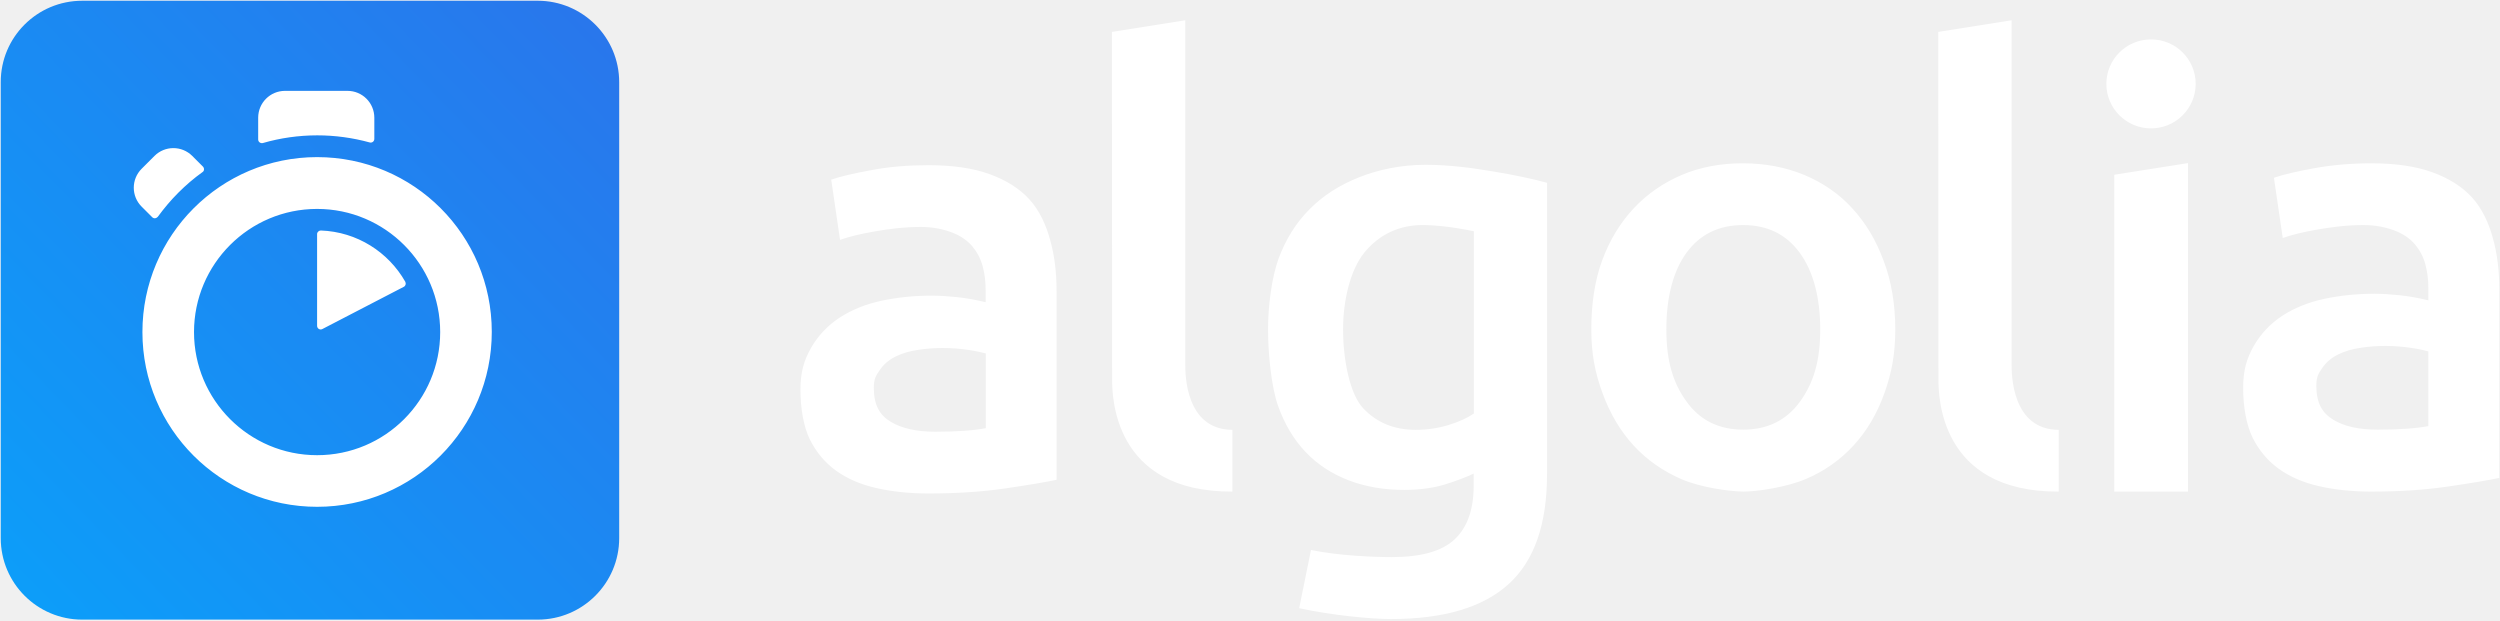
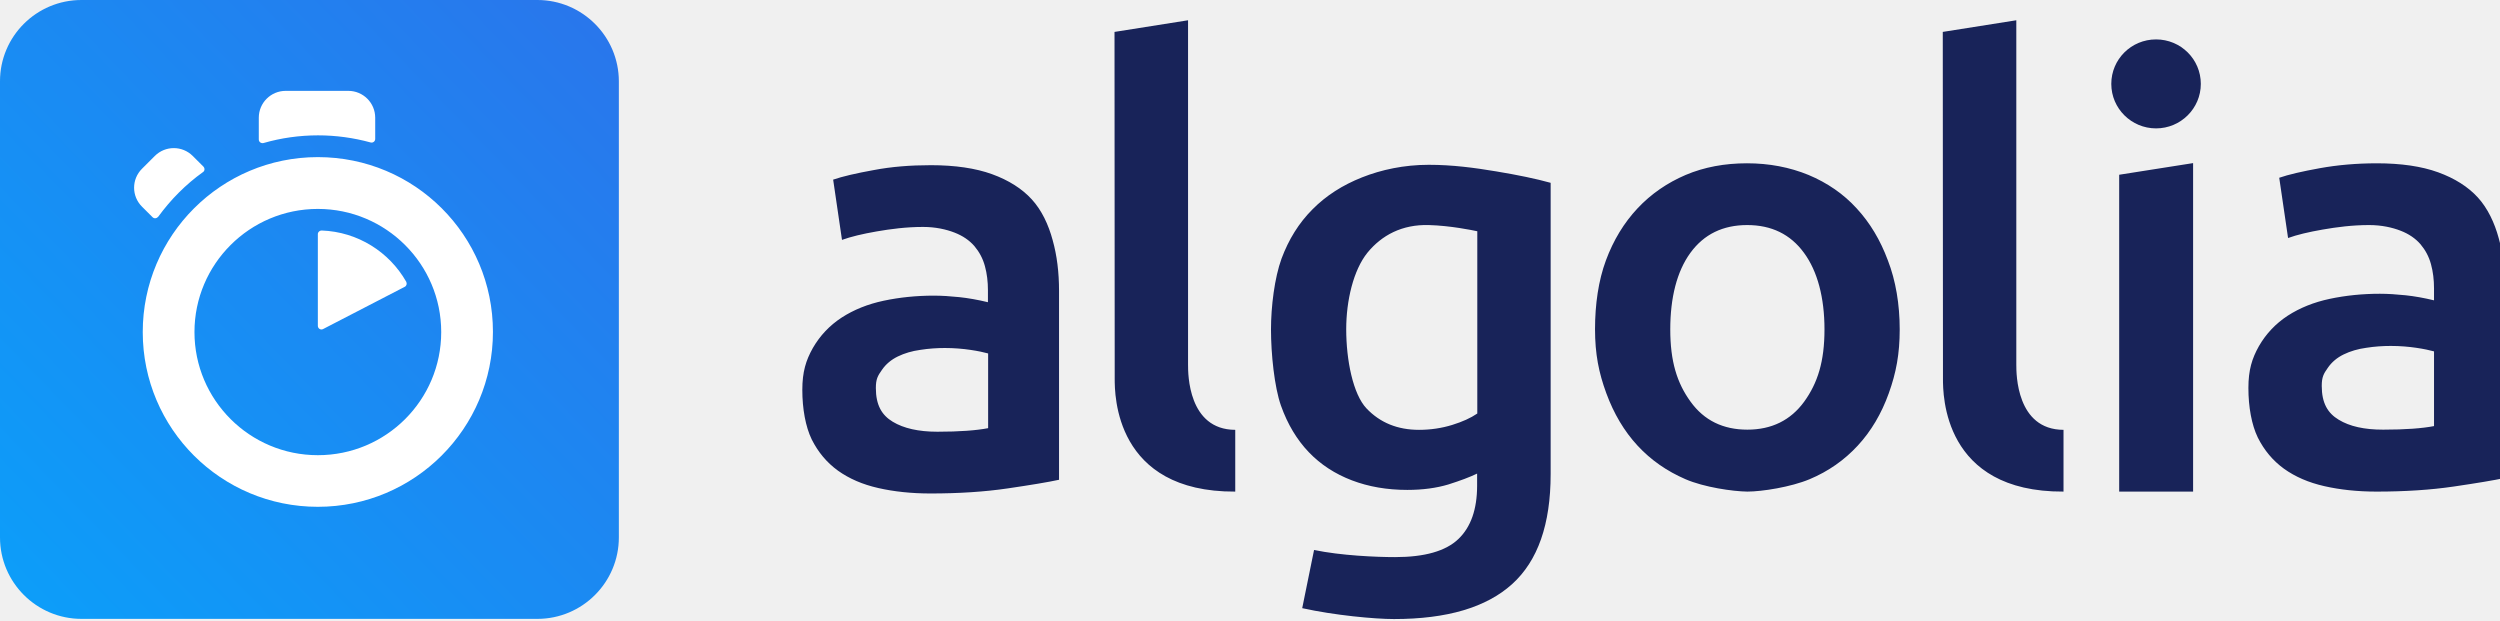
- <svg xmlns="http://www.w3.org/2000/svg" width="387" height="96" viewBox="0 0 387 96">
+ <svg xmlns="http://www.w3.org/2000/svg" class="algolia-logo" role="img" aria-labelledby="algc-algolia-logo" viewBox="0 0 387 96">
  <defs>
    <linearGradient x1="-37.75%" y1="134.936%" x2="130.239%" y2="-27.7%" id="a">
      <stop stop-color="#00AEFF" offset="0%" />
      <stop stop-color="#3369E7" offset="100%" />
    </linearGradient>
  </defs>
  <g fill="none">
-     <path d="M12.722.116h70.523c6.942 0 12.606 5.637 12.606 12.611v70.579c0 6.945-5.635 12.611-12.606 12.611h-70.523c-6.942 0-12.606-5.637-12.606-12.611v-70.608c0-6.945 5.635-12.582 12.606-12.582z" fill="url(#a)" />
-     <path d="M49.087 24.321c-14.929 0-27.041 12.117-27.041 27.081 0 14.964 12.112 27.052 27.041 27.052s27.041-12.117 27.041-27.081c0-14.964-12.083-27.052-27.041-27.052zm0 46.142c-10.515 0-19.054-8.543-19.054-19.061 0-10.519 8.539-19.061 19.054-19.061 10.515 0 19.054 8.543 19.054 19.061 0 10.519-8.51 19.061-19.054 19.061zm0-34.229v14.209c0 .407.436.697.813.494l12.606-6.538c.29-.145.378-.494.232-.785-2.614-4.591-7.465-7.729-13.071-7.933-.29 0-.581.232-.581.552zm-17.66-10.431l-1.656-1.656c-1.627-1.627-4.241-1.627-5.867 0l-1.975 1.976c-1.627 1.627-1.627 4.242 0 5.869l1.627 1.627c.261.262.639.203.871-.058.959-1.308 2.004-2.557 3.166-3.719 1.191-1.191 2.411-2.237 3.747-3.196.29-.174.32-.581.087-.843zm26.519-4.3v-3.283c0-2.295-1.859-4.155-4.154-4.155h-9.672c-2.295 0-4.154 1.86-4.154 4.155v3.371c0 .378.349.639.726.552 2.701-.785 5.548-1.191 8.423-1.191 2.759 0 5.49.378 8.133 1.104.349.087.697-.174.697-.552zM239.481 73.397c0 7.758-1.975 13.424-5.954 17.027-3.979 3.603-10.05 5.405-18.241 5.405-2.992 0-9.207-.581-14.174-1.685l1.83-9.008c4.154.872 9.643 1.104 12.519 1.104 4.56 0 7.813-.93 9.759-2.789 1.946-1.86 2.905-4.62 2.905-8.281v-1.86c-1.133.552-2.614 1.104-4.444 1.685-1.83.552-3.95.843-6.332.843-3.137 0-5.983-.494-8.568-1.482s-4.822-2.441-6.651-4.359c-1.83-1.918-3.282-4.329-4.299-7.206-1.017-2.877-1.539-8.02-1.539-11.797 0-3.545.552-7.991 1.627-10.954 1.104-2.964 2.672-5.521 4.793-7.642 2.091-2.121 4.647-3.748 7.639-4.94 2.992-1.191 6.506-1.947 10.311-1.947 3.689 0 7.087.465 10.398 1.017 3.311.552 6.129 1.133 8.423 1.772v45.096zm-31.573-22.432c0 4.765 1.046 10.054 3.137 12.262s4.793 3.312 8.104 3.312c1.801 0 3.515-.262 5.112-.755 1.598-.494 2.876-1.075 3.892-1.772v-28.214c-.813-.174-4.212-.872-7.494-.959-4.124-.116-7.261 1.569-9.469 4.271-2.178 2.702-3.282 7.439-3.282 11.855zm85.481 0c0 3.835-.552 6.741-1.685 9.908s-2.73 5.869-4.793 8.107c-2.062 2.237-4.531 3.981-7.436 5.201-2.905 1.22-7.378 1.918-9.614 1.918-2.237-.029-6.68-.668-9.556-1.918-2.876-1.249-5.344-2.964-7.407-5.201-2.062-2.237-3.66-4.94-4.822-8.107-1.162-3.167-1.743-6.073-1.743-9.908 0-3.835.523-7.526 1.685-10.664s2.788-5.811 4.88-8.049c2.091-2.237 4.589-3.952 7.436-5.172 2.876-1.22 6.041-1.802 9.469-1.802 3.427 0 6.593.61 9.498 1.802 2.905 1.22 5.402 2.935 7.436 5.172 2.062 2.237 3.66 4.911 4.822 8.049 1.22 3.138 1.83 6.828 1.83 10.664zm-11.618.029c0-4.911-1.075-9.008-3.166-11.855-2.091-2.877-5.025-4.3-8.772-4.3s-6.68 1.424-8.772 4.3c-2.091 2.877-3.108 6.945-3.108 11.855 0 4.969 1.046 8.31 3.137 11.187 2.091 2.906 5.025 4.329 8.772 4.329s6.68-1.453 8.772-4.329c2.091-2.906 3.137-6.218 3.137-11.187zm36.917 25.105c-18.618.087-18.618-15.051-18.618-17.463l-.029-53.697 11.357-1.802v53.348c0 1.366 0 10.025 7.29 10.054v9.56zm20.012 0h-11.415v-49.048l11.415-1.802v50.849zm-5.722-56.225c3.805 0 6.913-3.08 6.913-6.886s-3.079-6.886-6.913-6.886-6.913 3.08-6.913 6.886 3.108 6.886 6.913 6.886zm34.1 5.405c3.747 0 6.913.465 9.469 1.395 2.556.93 4.618 2.237 6.129 3.894 1.51 1.656 2.585 3.923 3.224 6.305.668 2.383.988 4.998.988 7.874v29.231c-1.743.378-4.386.814-7.929 1.337-3.544.523-7.523.785-11.938.785-2.934 0-5.635-.291-8.046-.843-2.44-.552-4.502-1.453-6.245-2.702-1.714-1.249-3.05-2.848-4.037-4.823-.959-1.976-1.452-4.765-1.452-7.671 0-2.789.552-4.562 1.627-6.48 1.104-1.918 2.585-3.487 4.444-4.707 1.888-1.22 4.037-2.092 6.506-2.615 2.469-.523 5.054-.785 7.726-.785 1.249 0 2.556.087 3.95.232 1.394.145 2.846.407 4.415.785v-1.86c0-1.308-.145-2.557-.465-3.719-.32-1.191-.871-2.208-1.627-3.109-.784-.901-1.801-1.598-3.079-2.092-1.278-.494-2.905-.872-4.851-.872-2.614 0-4.996.32-7.174.697-2.178.378-3.979.814-5.344 1.308l-1.365-9.327c1.423-.494 3.544-.988 6.274-1.482s5.664-.755 8.801-.755zm.959 41.232c3.485 0 6.071-.203 7.871-.552v-11.565c-.639-.174-1.539-.378-2.73-.552-1.191-.174-2.498-.291-3.95-.291-1.249 0-2.527.087-3.805.291-1.278.174-2.44.523-3.456 1.017-1.017.494-1.859 1.191-2.469 2.092-.639.901-.929 1.424-.929 2.789 0 2.673.929 4.213 2.614 5.23 1.714 1.046 3.979 1.54 6.855 1.54zm-224.29-40.941c3.747 0 6.913.465 9.469 1.395 2.556.93 4.618 2.237 6.129 3.894 1.539 1.685 2.585 3.923 3.224 6.305.668 2.383.988 4.998.988 7.874v29.231c-1.743.378-4.386.814-7.929 1.337-3.544.523-7.523.785-11.938.785-2.934 0-5.635-.291-8.046-.843-2.44-.552-4.502-1.453-6.245-2.702-1.714-1.249-3.05-2.848-4.037-4.823-.959-1.976-1.452-4.765-1.452-7.671 0-2.789.552-4.562 1.627-6.48 1.104-1.918 2.585-3.487 4.444-4.707 1.888-1.22 4.037-2.092 6.506-2.615 2.469-.523 5.054-.785 7.726-.785 1.249 0 2.556.087 3.95.232 1.365.145 2.846.407 4.415.785v-1.86c0-1.308-.145-2.557-.465-3.719-.32-1.191-.871-2.208-1.627-3.109-.784-.901-1.801-1.598-3.079-2.092-1.278-.494-2.905-.872-4.851-.872-2.614 0-4.996.32-7.174.697-2.178.378-3.979.814-5.344 1.308l-1.365-9.327c1.423-.494 3.544-.988 6.274-1.482 2.73-.523 5.664-.755 8.801-.755zm.988 41.261c3.485 0 6.071-.203 7.871-.552v-11.565c-.639-.174-1.539-.378-2.73-.552-1.191-.174-2.498-.291-3.95-.291-1.249 0-2.527.087-3.805.291-1.278.174-2.44.523-3.456 1.017-1.017.494-1.859 1.191-2.469 2.092-.639.901-.929 1.424-.929 2.789 0 2.673.929 4.213 2.614 5.23 1.685 1.017 3.979 1.54 6.855 1.54zm46.037 9.269c-18.618.087-18.618-15.051-18.618-17.463l-.029-53.697 11.357-1.802v53.348c0 1.366 0 10.025 7.29 10.054v9.56z" fill="#fff" />
+     <path d="M12.614 0h70.571c6.947 0 12.614 5.637 12.614 12.611v70.579c0 6.945-5.639 12.611-12.614 12.611h-70.571c-6.947 0-12.614-5.637-12.614-12.611v-70.608c0-6.945 5.639-12.582 12.614-12.582z" id="Shape" fill="url(#a)" />
+     <path d="M49.202 24.321c-14.964 0-27.105 12.117-27.105 27.081 0 14.964 12.14 27.052 27.105 27.052 14.964 0 27.105-12.117 27.105-27.081 0-14.964-12.111-27.052-27.105-27.052zm0 46.142c-10.539 0-19.098-8.543-19.098-19.061 0-10.519 8.559-19.061 19.098-19.061s19.098 8.543 19.098 19.061c0 10.519-8.53 19.061-19.098 19.061zm0-34.229v14.209c0 .407.437.697.815.494l12.635-6.538c.291-.145.378-.494.233-.785-2.62-4.591-7.482-7.729-13.101-7.933-.291 0-.582.232-.582.552zm-17.701-10.431l-1.659-1.656c-1.63-1.627-4.251-1.627-5.881 0l-1.98 1.976c-1.63 1.627-1.63 4.242 0 5.869l1.63 1.627c.262.262.64.203.873-.058.961-1.308 2.009-2.557 3.173-3.719 1.194-1.191 2.416-2.237 3.756-3.196.291-.174.32-.581.087-.843zm26.581-4.3v-3.283c0-2.295-1.863-4.155-4.163-4.155h-9.695c-2.3 0-4.163 1.86-4.163 4.155v3.371c0 .378.349.639.728.552 2.708-.785 5.561-1.191 8.443-1.191 2.766 0 5.502.378 8.152 1.104.349.087.699-.174.699-.552z" fill="#fff" />
+     <path d="M240.04 73.397c0 7.758-1.98 13.424-5.968 17.027-3.989 3.603-10.073 5.405-18.283 5.405-2.999 0-9.229-.581-14.207-1.685l1.834-9.008c4.163.872 9.666 1.104 12.548 1.104 4.571 0 7.832-.93 9.782-2.789 1.951-1.86 2.911-4.62 2.911-8.281v-1.86c-1.135.552-2.62 1.104-4.454 1.685-1.834.552-3.959.843-6.347.843-3.144 0-5.997-.494-8.588-1.482-2.591-.988-4.833-2.441-6.667-4.359-1.834-1.918-3.29-4.329-4.309-7.206-1.019-2.877-1.543-8.02-1.543-11.797 0-3.545.553-7.991 1.63-10.954 1.106-2.964 2.678-5.521 4.804-7.642 2.096-2.121 4.658-3.748 7.657-4.94 2.999-1.191 6.521-1.947 10.335-1.947 3.697 0 7.104.465 10.423 1.017 3.319.552 6.143 1.133 8.443 1.772v45.096zm-31.646-22.432c0 4.765 1.048 10.054 3.144 12.262s4.804 3.312 8.123 3.312c1.805 0 3.523-.262 5.124-.755 1.601-.494 2.882-1.075 3.901-1.772v-28.214c-.815-.174-4.221-.872-7.511-.959-4.134-.116-7.278 1.569-9.491 4.271-2.184 2.702-3.29 7.439-3.29 11.855zm85.681 0c0 3.835-.553 6.741-1.689 9.908-1.135 3.167-2.737 5.869-4.804 8.107-2.067 2.237-4.542 3.981-7.453 5.201-2.911 1.22-7.395 1.918-9.637 1.918-2.242-.029-6.696-.668-9.578-1.918-2.882-1.249-5.357-2.964-7.424-5.201-2.067-2.237-3.668-4.94-4.833-8.107-1.165-3.167-1.747-6.073-1.747-9.908 0-3.835.524-7.526 1.689-10.664s2.795-5.811 4.891-8.049c2.096-2.237 4.6-3.952 7.453-5.172 2.882-1.22 6.056-1.802 9.491-1.802 3.435 0 6.609.61 9.52 1.802 2.911 1.22 5.415 2.935 7.453 5.172 2.067 2.237 3.668 4.911 4.833 8.049 1.223 3.138 1.834 6.828 1.834 10.664zm-11.645.029c0-4.911-1.077-9.008-3.173-11.855-2.096-2.877-5.037-4.3-8.792-4.3-3.756 0-6.696 1.424-8.792 4.3-2.096 2.877-3.115 6.945-3.115 11.855 0 4.969 1.048 8.31 3.144 11.187 2.096 2.906 5.037 4.329 8.792 4.329 3.756 0 6.696-1.453 8.792-4.329 2.096-2.906 3.144-6.218 3.144-11.187zm37.003 25.105c-18.662.087-18.662-15.051-18.662-17.463l-.029-53.697 11.383-1.802v53.348c0 1.366 0 10.025 7.307 10.054v9.56zm20.059 0h-11.442v-49.048l11.442-1.802v50.849zm-5.735-56.225c3.814 0 6.929-3.08 6.929-6.886s-3.086-6.886-6.929-6.886c-3.843 0-6.929 3.08-6.929 6.886s3.115 6.886 6.929 6.886zm34.179 5.405c3.756 0 6.929.465 9.491 1.395 2.562.93 4.629 2.237 6.143 3.894 1.514 1.656 2.591 3.923 3.232 6.305.67 2.383.99 4.998.99 7.874v29.231c-1.747.378-4.396.814-7.948 1.337-3.552.523-7.54.785-11.966.785-2.94 0-5.648-.291-8.064-.843-2.446-.552-4.513-1.453-6.259-2.702-1.718-1.249-3.057-2.848-4.047-4.823-.961-1.976-1.456-4.765-1.456-7.671 0-2.789.553-4.562 1.63-6.48 1.106-1.918 2.591-3.487 4.454-4.707 1.892-1.22 4.047-2.092 6.521-2.615 2.475-.523 5.066-.785 7.744-.785 1.252 0 2.562.087 3.959.232 1.397.145 2.853.407 4.425.785v-1.86c0-1.308-.146-2.557-.466-3.719-.32-1.191-.873-2.208-1.63-3.109-.786-.901-1.805-1.598-3.086-2.092s-2.911-.872-4.862-.872c-2.62 0-5.008.32-7.191.697-2.184.378-3.989.814-5.357 1.308l-1.368-9.327c1.427-.494 3.552-.988 6.288-1.482 2.737-.494 5.677-.755 8.821-.755zm.961 41.232c3.494 0 6.085-.203 7.89-.552v-11.565c-.64-.174-1.543-.378-2.737-.552-1.194-.174-2.504-.291-3.959-.291-1.252 0-2.533.087-3.814.291-1.281.174-2.446.523-3.464 1.017-1.019.494-1.863 1.191-2.475 2.092-.64.901-.932 1.424-.932 2.789 0 2.673.932 4.213 2.62 5.23 1.718 1.046 3.989 1.54 6.871 1.54zm-224.814-40.941c3.756 0 6.929.465 9.491 1.395 2.562.93 4.629 2.237 6.143 3.894 1.543 1.685 2.591 3.923 3.232 6.305.67 2.383.99 4.998.99 7.874v29.231c-1.747.378-4.396.814-7.948 1.337-3.552.523-7.54.785-11.966.785-2.94 0-5.648-.291-8.064-.843-2.446-.552-4.513-1.453-6.259-2.702-1.718-1.249-3.057-2.848-4.047-4.823-.961-1.976-1.456-4.765-1.456-7.671 0-2.789.553-4.562 1.63-6.48 1.106-1.918 2.591-3.487 4.454-4.707 1.892-1.22 4.047-2.092 6.521-2.615 2.475-.523 5.066-.785 7.744-.785 1.252 0 2.562.087 3.959.232 1.368.145 2.853.407 4.425.785v-1.86c0-1.308-.146-2.557-.466-3.719-.32-1.191-.873-2.208-1.63-3.109-.786-.901-1.805-1.598-3.086-2.092s-2.911-.872-4.862-.872c-2.62 0-5.008.32-7.191.697-2.184.378-3.989.814-5.357 1.308l-1.368-9.327c1.427-.494 3.552-.988 6.288-1.482 2.737-.523 5.677-.755 8.821-.755zm.99 41.261c3.494 0 6.085-.203 7.89-.552v-11.565c-.64-.174-1.543-.378-2.737-.552-1.194-.174-2.504-.291-3.959-.291-1.252 0-2.533.087-3.814.291-1.281.174-2.446.523-3.464 1.017-1.019.494-1.863 1.191-2.475 2.092-.64.901-.932 1.424-.932 2.789 0 2.673.932 4.213 2.62 5.23 1.689 1.017 3.989 1.54 6.871 1.54zm46.145 9.269c-18.662.087-18.662-15.051-18.662-17.463l-.029-53.697 11.383-1.802v53.348c0 1.366 0 10.025 7.307 10.054v9.56z" fill="#182359" />
  </g>
</svg>
